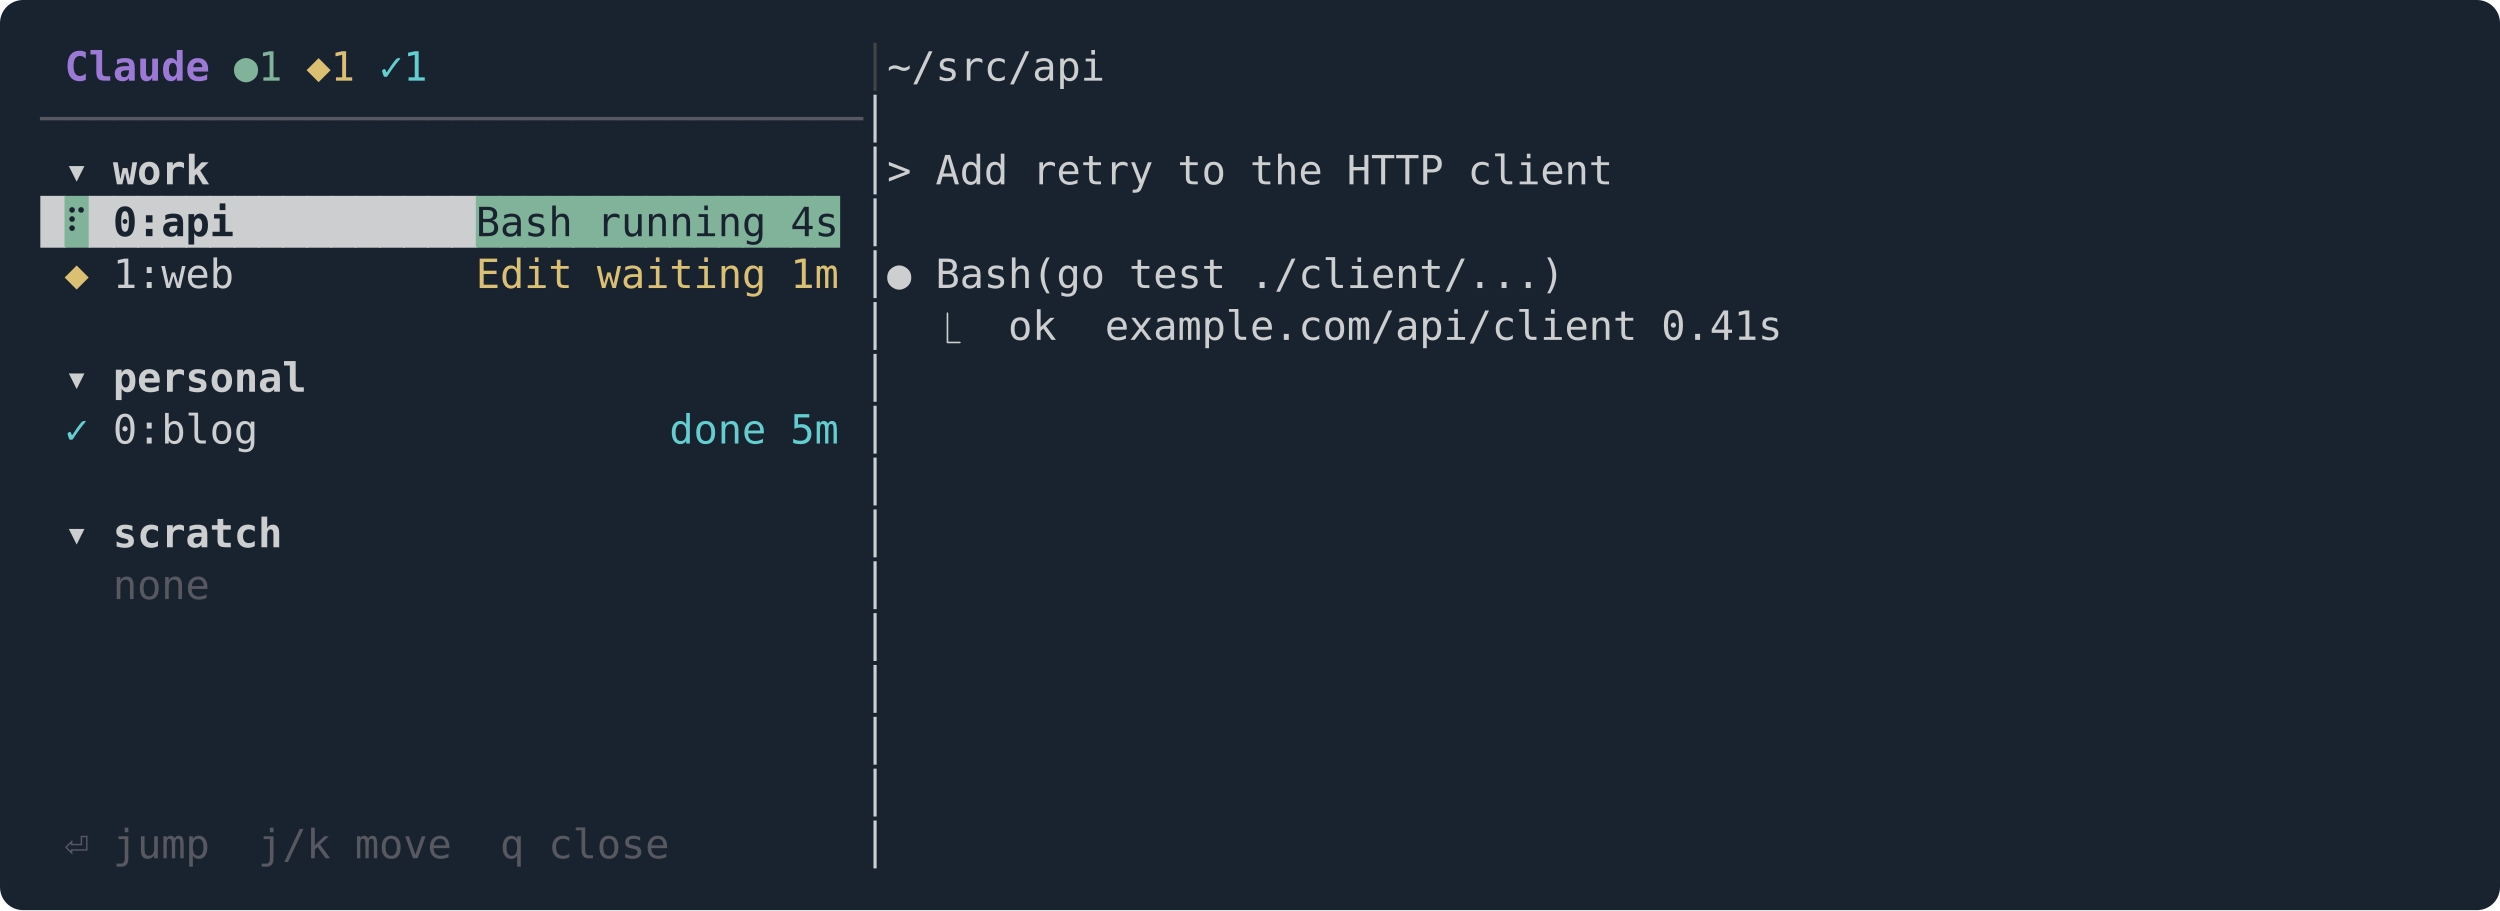
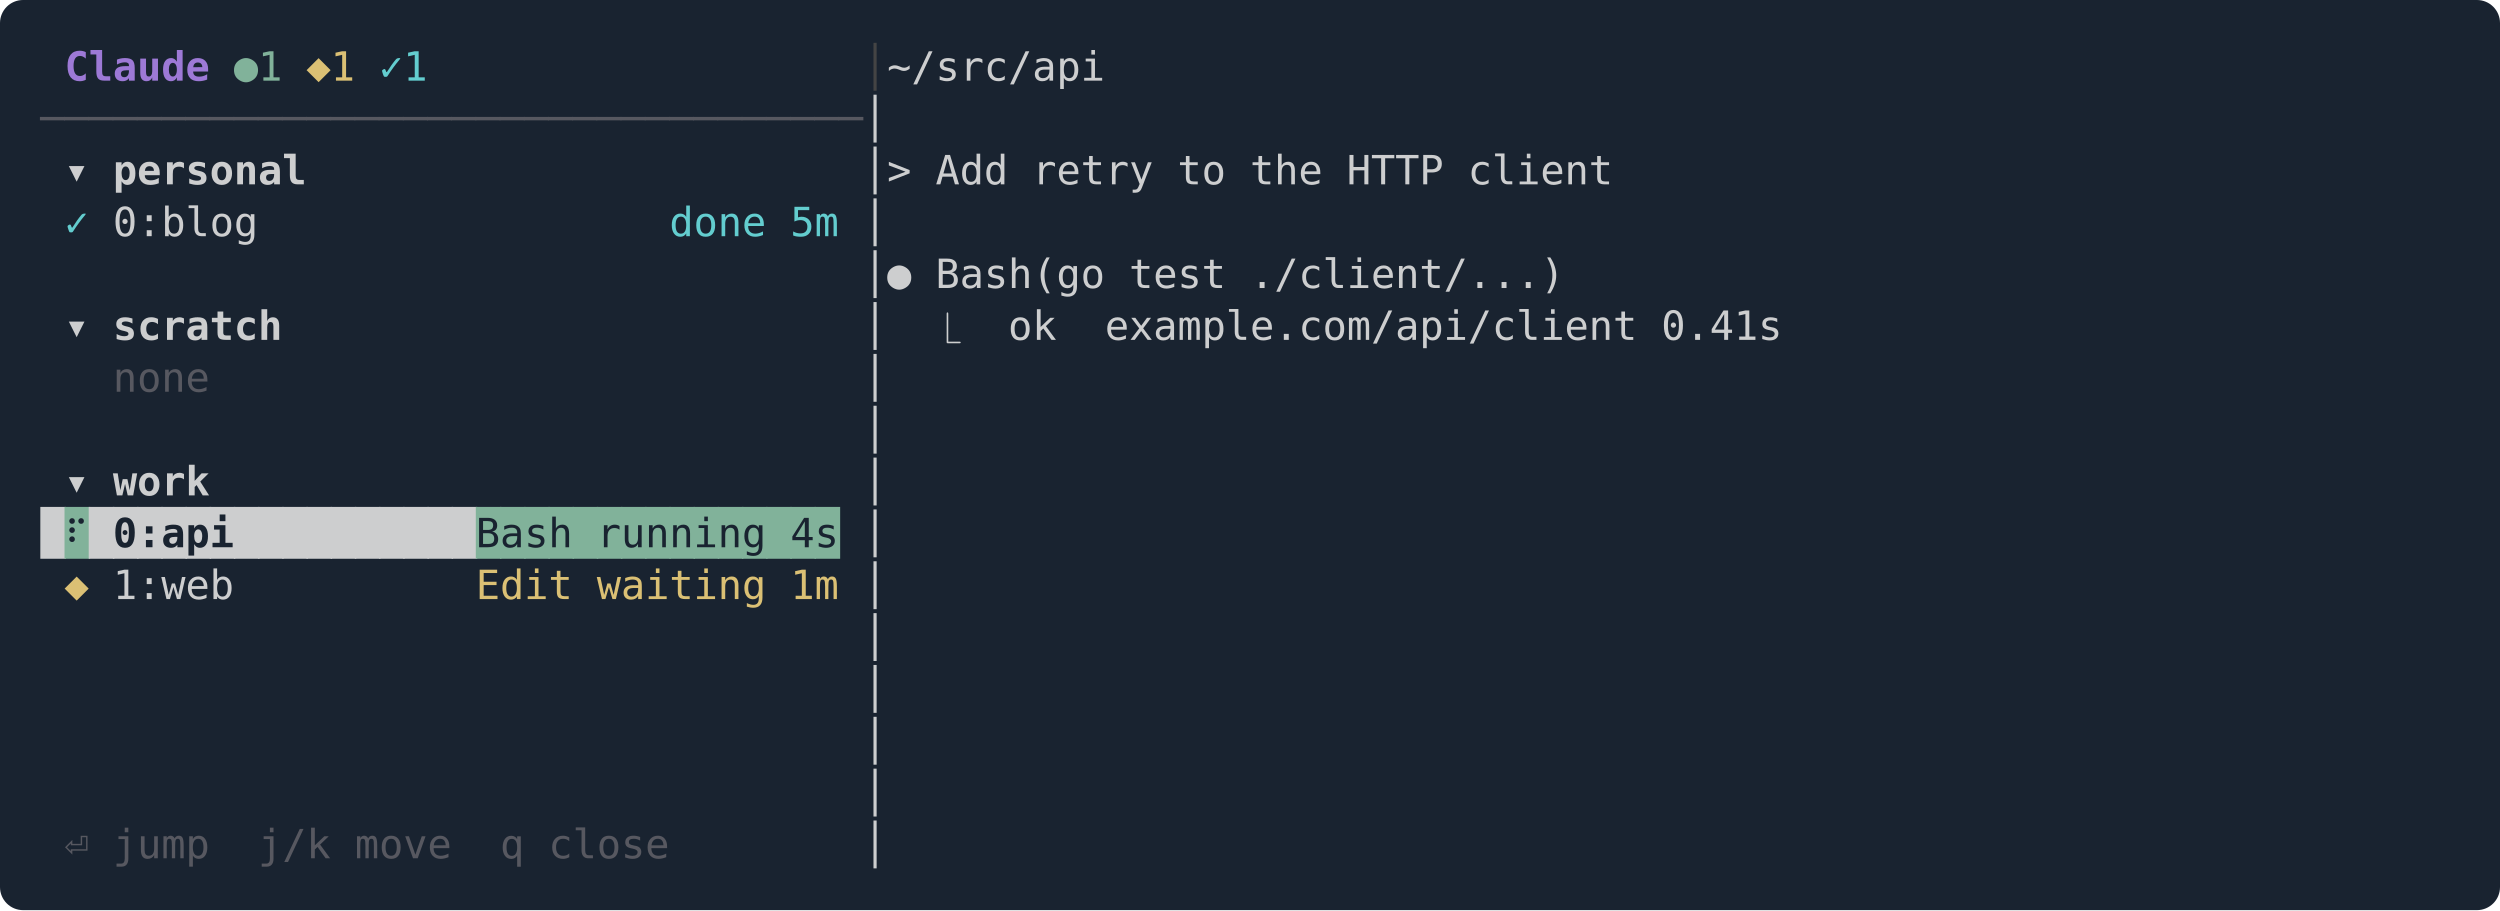
<svg xmlns="http://www.w3.org/2000/svg" width="868" height="316" font-family="Menlo, Monaco, 'DejaVu Sans Mono', monospace" font-size="14">
  <rect width="100%" height="100%" rx="8" fill="#192330" />
  <text x="22.4" y="28" fill="#9d79d6" font-weight="bold">C</text>
  <text x="30.8" y="28" fill="#9d79d6" font-weight="bold">l</text>
  <text x="39.2" y="28" fill="#9d79d6" font-weight="bold">a</text>
  <text x="47.6" y="28" fill="#9d79d6" font-weight="bold">u</text>
  <text x="56.0" y="28" fill="#9d79d6" font-weight="bold">d</text>
  <text x="64.4" y="28" fill="#9d79d6" font-weight="bold">e</text>
  <text x="81.2" y="28" fill="#81b29a">●</text>
  <text x="89.6" y="28" fill="#81b29a">1</text>
  <text x="106.4" y="28" fill="#dbc074">◆</text>
  <text x="114.8" y="28" fill="#dbc074">1</text>
  <text x="131.6" y="28" fill="#63cdcf">✓</text>
  <text x="140.0" y="28" fill="#63cdcf">1</text>
  <text x="299.6" y="28" fill="#444444">│</text>
  <text x="308.0" y="28" fill="#cdcecf">~</text>
  <text x="316.4" y="28" fill="#cdcecf">/</text>
  <text x="324.8" y="28" fill="#cdcecf">s</text>
  <text x="333.2" y="28" fill="#cdcecf">r</text>
  <text x="341.6" y="28" fill="#cdcecf">c</text>
  <text x="350.0" y="28" fill="#cdcecf">/</text>
  <text x="358.4" y="28" fill="#cdcecf">a</text>
  <text x="366.8" y="28" fill="#cdcecf">p</text>
  <text x="375.2" y="28" fill="#cdcecf">i</text>
  <text x="14.0" y="46" fill="#575860">─</text>
  <text x="22.4" y="46" fill="#575860">─</text>
  <text x="30.8" y="46" fill="#575860">─</text>
  <text x="39.2" y="46" fill="#575860">─</text>
  <text x="47.6" y="46" fill="#575860">─</text>
  <text x="56.0" y="46" fill="#575860">─</text>
  <text x="64.4" y="46" fill="#575860">─</text>
  <text x="72.8" y="46" fill="#575860">─</text>
  <text x="81.2" y="46" fill="#575860">─</text>
  <text x="89.6" y="46" fill="#575860">─</text>
  <text x="98.0" y="46" fill="#575860">─</text>
  <text x="106.4" y="46" fill="#575860">─</text>
  <text x="114.8" y="46" fill="#575860">─</text>
  <text x="123.2" y="46" fill="#575860">─</text>
  <text x="131.6" y="46" fill="#575860">─</text>
  <text x="140.0" y="46" fill="#575860">─</text>
  <text x="148.4" y="46" fill="#575860">─</text>
  <text x="156.8" y="46" fill="#575860">─</text>
  <text x="165.2" y="46" fill="#575860">─</text>
  <text x="173.6" y="46" fill="#575860">─</text>
  <text x="182.0" y="46" fill="#575860">─</text>
  <text x="190.4" y="46" fill="#575860">─</text>
  <text x="198.8" y="46" fill="#575860">─</text>
  <text x="207.2" y="46" fill="#575860">─</text>
  <text x="215.6" y="46" fill="#575860">─</text>
  <text x="224.0" y="46" fill="#575860">─</text>
  <text x="232.4" y="46" fill="#575860">─</text>
  <text x="240.8" y="46" fill="#575860">─</text>
  <text x="249.2" y="46" fill="#575860">─</text>
  <text x="257.6" y="46" fill="#575860">─</text>
  <text x="266.0" y="46" fill="#575860">─</text>
  <text x="274.4" y="46" fill="#575860">─</text>
  <text x="282.8" y="46" fill="#575860">─</text>
  <text x="291.2" y="46" fill="#575860">─</text>
  <text x="299.6" y="46" fill="#cdcecf">│</text>
  <text x="22.4" y="64" fill="#cdcecf" font-weight="bold">▾</text>
-   <text x="39.2" y="64" fill="#cdcecf" font-weight="bold">w</text>
-   <text x="47.6" y="64" fill="#cdcecf" font-weight="bold">o</text>
+   <text x="39.2" y="64" fill="#cdcecf" font-weight="bold">p</text>
+   <text x="47.6" y="64" fill="#cdcecf" font-weight="bold">e</text>
  <text x="56.0" y="64" fill="#cdcecf" font-weight="bold">r</text>
-   <text x="64.4" y="64" fill="#cdcecf" font-weight="bold">k</text>
+   <text x="64.4" y="64" fill="#cdcecf" font-weight="bold">s</text>
+   <text x="72.8" y="64" fill="#cdcecf" font-weight="bold">o</text>
+   <text x="81.2" y="64" fill="#cdcecf" font-weight="bold">n</text>
+   <text x="89.6" y="64" fill="#cdcecf" font-weight="bold">a</text>
+   <text x="98.0" y="64" fill="#cdcecf" font-weight="bold">l</text>
  <text x="299.6" y="64" fill="#cdcecf">│</text>
  <text x="308.0" y="64" fill="#cdcecf">&gt;</text>
  <text x="324.8" y="64" fill="#cdcecf">A</text>
  <text x="333.2" y="64" fill="#cdcecf">d</text>
  <text x="341.6" y="64" fill="#cdcecf">d</text>
  <text x="358.4" y="64" fill="#cdcecf">r</text>
  <text x="366.8" y="64" fill="#cdcecf">e</text>
  <text x="375.2" y="64" fill="#cdcecf">t</text>
  <text x="383.6" y="64" fill="#cdcecf">r</text>
  <text x="392.0" y="64" fill="#cdcecf">y</text>
  <text x="408.8" y="64" fill="#cdcecf">t</text>
  <text x="417.2" y="64" fill="#cdcecf">o</text>
  <text x="434.0" y="64" fill="#cdcecf">t</text>
  <text x="442.4" y="64" fill="#cdcecf">h</text>
  <text x="450.8" y="64" fill="#cdcecf">e</text>
  <text x="467.6" y="64" fill="#cdcecf">H</text>
  <text x="476.0" y="64" fill="#cdcecf">T</text>
  <text x="484.4" y="64" fill="#cdcecf">T</text>
  <text x="492.8" y="64" fill="#cdcecf">P</text>
  <text x="509.6" y="64" fill="#cdcecf">c</text>
  <text x="518.0" y="64" fill="#cdcecf">l</text>
  <text x="526.4" y="64" fill="#cdcecf">i</text>
  <text x="534.8" y="64" fill="#cdcecf">e</text>
  <text x="543.2" y="64" fill="#cdcecf">n</text>
  <text x="551.6" y="64" fill="#cdcecf">t</text>
-   <rect x="14.0" y="68" width="8.9" height="18" fill="#cdcecf" />
-   <rect x="22.4" y="68" width="8.9" height="18" fill="#81b29a" />
-   <text x="22.4" y="82" fill="#192330">⠏</text>
-   <rect x="30.8" y="68" width="8.9" height="18" fill="#cdcecf" />
-   <rect x="39.2" y="68" width="8.9" height="18" fill="#cdcecf" />
-   <text x="39.2" y="82" fill="#192330" font-weight="bold">0</text>
-   <rect x="47.6" y="68" width="8.9" height="18" fill="#cdcecf" />
-   <text x="47.6" y="82" fill="#192330" font-weight="bold">:</text>
-   <rect x="56.0" y="68" width="8.9" height="18" fill="#cdcecf" />
-   <text x="56.0" y="82" fill="#192330" font-weight="bold">a</text>
-   <rect x="64.4" y="68" width="8.9" height="18" fill="#cdcecf" />
-   <text x="64.4" y="82" fill="#192330" font-weight="bold">p</text>
-   <rect x="72.8" y="68" width="8.9" height="18" fill="#cdcecf" />
-   <text x="72.8" y="82" fill="#192330" font-weight="bold">i</text>
-   <rect x="81.2" y="68" width="8.9" height="18" fill="#cdcecf" />
-   <rect x="89.6" y="68" width="8.9" height="18" fill="#cdcecf" />
-   <rect x="98.0" y="68" width="8.9" height="18" fill="#cdcecf" />
-   <rect x="106.4" y="68" width="8.9" height="18" fill="#cdcecf" />
-   <rect x="114.8" y="68" width="8.9" height="18" fill="#cdcecf" />
-   <rect x="123.2" y="68" width="8.9" height="18" fill="#cdcecf" />
-   <rect x="131.6" y="68" width="8.9" height="18" fill="#cdcecf" />
-   <rect x="140.0" y="68" width="8.9" height="18" fill="#cdcecf" />
-   <rect x="148.4" y="68" width="8.9" height="18" fill="#cdcecf" />
-   <rect x="156.8" y="68" width="8.9" height="18" fill="#cdcecf" />
-   <rect x="165.2" y="68" width="8.9" height="18" fill="#81b29a" />
-   <text x="165.2" y="82" fill="#192330">B</text>
-   <rect x="173.6" y="68" width="8.9" height="18" fill="#81b29a" />
-   <text x="173.6" y="82" fill="#192330">a</text>
-   <rect x="182.0" y="68" width="8.9" height="18" fill="#81b29a" />
-   <text x="182.0" y="82" fill="#192330">s</text>
-   <rect x="190.4" y="68" width="8.9" height="18" fill="#81b29a" />
-   <text x="190.4" y="82" fill="#192330">h</text>
-   <rect x="198.8" y="68" width="8.9" height="18" fill="#81b29a" />
-   <rect x="207.2" y="68" width="8.9" height="18" fill="#81b29a" />
-   <text x="207.2" y="82" fill="#192330">r</text>
-   <rect x="215.6" y="68" width="8.9" height="18" fill="#81b29a" />
-   <text x="215.6" y="82" fill="#192330">u</text>
-   <rect x="224.0" y="68" width="8.9" height="18" fill="#81b29a" />
-   <text x="224.0" y="82" fill="#192330">n</text>
-   <rect x="232.4" y="68" width="8.9" height="18" fill="#81b29a" />
-   <text x="232.4" y="82" fill="#192330">n</text>
-   <rect x="240.8" y="68" width="8.9" height="18" fill="#81b29a" />
-   <text x="240.8" y="82" fill="#192330">i</text>
-   <rect x="249.2" y="68" width="8.9" height="18" fill="#81b29a" />
-   <text x="249.2" y="82" fill="#192330">n</text>
-   <rect x="257.6" y="68" width="8.9" height="18" fill="#81b29a" />
-   <text x="257.6" y="82" fill="#192330">g</text>
-   <rect x="266.0" y="68" width="8.9" height="18" fill="#81b29a" />
-   <rect x="274.4" y="68" width="8.9" height="18" fill="#81b29a" />
-   <text x="274.4" y="82" fill="#192330">4</text>
-   <rect x="282.8" y="68" width="8.9" height="18" fill="#81b29a" />
-   <text x="282.8" y="82" fill="#192330">s</text>
+   <text x="22.4" y="82" fill="#63cdcf">✓</text>
+   <text x="39.2" y="82" fill="#cdcecf">0</text>
+   <text x="47.6" y="82" fill="#cdcecf">:</text>
+   <text x="56.0" y="82" fill="#cdcecf">b</text>
+   <text x="64.4" y="82" fill="#cdcecf">l</text>
+   <text x="72.8" y="82" fill="#cdcecf">o</text>
+   <text x="81.2" y="82" fill="#cdcecf">g</text>
+   <text x="232.4" y="82" fill="#63cdcf">d</text>
+   <text x="240.8" y="82" fill="#63cdcf">o</text>
+   <text x="249.2" y="82" fill="#63cdcf">n</text>
+   <text x="257.6" y="82" fill="#63cdcf">e</text>
+   <text x="274.4" y="82" fill="#63cdcf">5</text>
+   <text x="282.8" y="82" fill="#63cdcf">m</text>
  <text x="299.6" y="82" fill="#cdcecf">│</text>
-   <text x="22.4" y="100" fill="#dbc074" font-weight="bold">◆</text>
-   <text x="39.2" y="100" fill="#cdcecf">1</text>
-   <text x="47.6" y="100" fill="#cdcecf">:</text>
-   <text x="56.0" y="100" fill="#cdcecf">w</text>
-   <text x="64.4" y="100" fill="#cdcecf">e</text>
-   <text x="72.8" y="100" fill="#cdcecf">b</text>
-   <text x="165.2" y="100" fill="#dbc074">E</text>
-   <text x="173.6" y="100" fill="#dbc074">d</text>
-   <text x="182.0" y="100" fill="#dbc074">i</text>
-   <text x="190.4" y="100" fill="#dbc074">t</text>
-   <text x="207.2" y="100" fill="#dbc074">w</text>
-   <text x="215.6" y="100" fill="#dbc074">a</text>
-   <text x="224.0" y="100" fill="#dbc074">i</text>
-   <text x="232.4" y="100" fill="#dbc074">t</text>
-   <text x="240.8" y="100" fill="#dbc074">i</text>
-   <text x="249.2" y="100" fill="#dbc074">n</text>
-   <text x="257.6" y="100" fill="#dbc074">g</text>
-   <text x="274.4" y="100" fill="#dbc074">1</text>
-   <text x="282.8" y="100" fill="#dbc074">m</text>
  <text x="299.6" y="100" fill="#cdcecf">│</text>
  <text x="308.0" y="100" fill="#cdcecf">●</text>
  <text x="324.8" y="100" fill="#cdcecf">B</text>
  <text x="333.2" y="100" fill="#cdcecf">a</text>
  <text x="341.6" y="100" fill="#cdcecf">s</text>
  <text x="350.0" y="100" fill="#cdcecf">h</text>
  <text x="358.4" y="100" fill="#cdcecf">(</text>
  <text x="366.8" y="100" fill="#cdcecf">g</text>
  <text x="375.2" y="100" fill="#cdcecf">o</text>
  <text x="392.0" y="100" fill="#cdcecf">t</text>
  <text x="400.4" y="100" fill="#cdcecf">e</text>
  <text x="408.8" y="100" fill="#cdcecf">s</text>
  <text x="417.2" y="100" fill="#cdcecf">t</text>
  <text x="434.0" y="100" fill="#cdcecf">.</text>
  <text x="442.4" y="100" fill="#cdcecf">/</text>
  <text x="450.8" y="100" fill="#cdcecf">c</text>
  <text x="459.2" y="100" fill="#cdcecf">l</text>
  <text x="467.6" y="100" fill="#cdcecf">i</text>
  <text x="476.0" y="100" fill="#cdcecf">e</text>
  <text x="484.4" y="100" fill="#cdcecf">n</text>
  <text x="492.8" y="100" fill="#cdcecf">t</text>
  <text x="501.2" y="100" fill="#cdcecf">/</text>
  <text x="509.6" y="100" fill="#cdcecf">.</text>
  <text x="518.0" y="100" fill="#cdcecf">.</text>
  <text x="526.4" y="100" fill="#cdcecf">.</text>
  <text x="534.8" y="100" fill="#cdcecf">)</text>
+   <text x="22.4" y="118" fill="#cdcecf" font-weight="bold">▾</text>
+   <text x="39.2" y="118" fill="#cdcecf" font-weight="bold">s</text>
+   <text x="47.6" y="118" fill="#cdcecf" font-weight="bold">c</text>
+   <text x="56.0" y="118" fill="#cdcecf" font-weight="bold">r</text>
+   <text x="64.4" y="118" fill="#cdcecf" font-weight="bold">a</text>
+   <text x="72.8" y="118" fill="#cdcecf" font-weight="bold">t</text>
+   <text x="81.2" y="118" fill="#cdcecf" font-weight="bold">c</text>
+   <text x="89.6" y="118" fill="#cdcecf" font-weight="bold">h</text>
  <text x="299.6" y="118" fill="#cdcecf">│</text>
  <text x="324.8" y="118" fill="#cdcecf">⎿</text>
  <text x="350.0" y="118" fill="#cdcecf">o</text>
  <text x="358.4" y="118" fill="#cdcecf">k</text>
  <text x="383.6" y="118" fill="#cdcecf">e</text>
  <text x="392.0" y="118" fill="#cdcecf">x</text>
  <text x="400.4" y="118" fill="#cdcecf">a</text>
  <text x="408.8" y="118" fill="#cdcecf">m</text>
  <text x="417.2" y="118" fill="#cdcecf">p</text>
  <text x="425.6" y="118" fill="#cdcecf">l</text>
  <text x="434.0" y="118" fill="#cdcecf">e</text>
  <text x="442.4" y="118" fill="#cdcecf">.</text>
  <text x="450.8" y="118" fill="#cdcecf">c</text>
  <text x="459.2" y="118" fill="#cdcecf">o</text>
  <text x="467.6" y="118" fill="#cdcecf">m</text>
  <text x="476.0" y="118" fill="#cdcecf">/</text>
  <text x="484.4" y="118" fill="#cdcecf">a</text>
  <text x="492.8" y="118" fill="#cdcecf">p</text>
  <text x="501.2" y="118" fill="#cdcecf">i</text>
  <text x="509.6" y="118" fill="#cdcecf">/</text>
  <text x="518.0" y="118" fill="#cdcecf">c</text>
  <text x="526.4" y="118" fill="#cdcecf">l</text>
  <text x="534.8" y="118" fill="#cdcecf">i</text>
  <text x="543.2" y="118" fill="#cdcecf">e</text>
  <text x="551.6" y="118" fill="#cdcecf">n</text>
  <text x="560.0" y="118" fill="#cdcecf">t</text>
  <text x="576.8" y="118" fill="#cdcecf">0</text>
  <text x="585.2" y="118" fill="#cdcecf">.</text>
  <text x="593.6" y="118" fill="#cdcecf">4</text>
  <text x="602.0" y="118" fill="#cdcecf">1</text>
  <text x="610.4" y="118" fill="#cdcecf">s</text>
-   <text x="22.4" y="136" fill="#cdcecf" font-weight="bold">▾</text>
-   <text x="39.2" y="136" fill="#cdcecf" font-weight="bold">p</text>
-   <text x="47.6" y="136" fill="#cdcecf" font-weight="bold">e</text>
-   <text x="56.0" y="136" fill="#cdcecf" font-weight="bold">r</text>
-   <text x="64.4" y="136" fill="#cdcecf" font-weight="bold">s</text>
-   <text x="72.8" y="136" fill="#cdcecf" font-weight="bold">o</text>
-   <text x="81.2" y="136" fill="#cdcecf" font-weight="bold">n</text>
-   <text x="89.6" y="136" fill="#cdcecf" font-weight="bold">a</text>
-   <text x="98.0" y="136" fill="#cdcecf" font-weight="bold">l</text>
+   <text x="39.2" y="136" fill="#575860">n</text>
+   <text x="47.6" y="136" fill="#575860">o</text>
+   <text x="56.0" y="136" fill="#575860">n</text>
+   <text x="64.4" y="136" fill="#575860">e</text>
  <text x="299.6" y="136" fill="#cdcecf">│</text>
-   <text x="22.4" y="154" fill="#63cdcf">✓</text>
-   <text x="39.2" y="154" fill="#cdcecf">0</text>
-   <text x="47.6" y="154" fill="#cdcecf">:</text>
-   <text x="56.0" y="154" fill="#cdcecf">b</text>
-   <text x="64.4" y="154" fill="#cdcecf">l</text>
-   <text x="72.8" y="154" fill="#cdcecf">o</text>
-   <text x="81.2" y="154" fill="#cdcecf">g</text>
-   <text x="232.4" y="154" fill="#63cdcf">d</text>
-   <text x="240.8" y="154" fill="#63cdcf">o</text>
-   <text x="249.2" y="154" fill="#63cdcf">n</text>
-   <text x="257.6" y="154" fill="#63cdcf">e</text>
-   <text x="274.4" y="154" fill="#63cdcf">5</text>
-   <text x="282.8" y="154" fill="#63cdcf">m</text>
  <text x="299.6" y="154" fill="#cdcecf">│</text>
+   <text x="22.4" y="172" fill="#cdcecf" font-weight="bold">▾</text>
+   <text x="39.2" y="172" fill="#cdcecf" font-weight="bold">w</text>
+   <text x="47.6" y="172" fill="#cdcecf" font-weight="bold">o</text>
+   <text x="56.0" y="172" fill="#cdcecf" font-weight="bold">r</text>
+   <text x="64.4" y="172" fill="#cdcecf" font-weight="bold">k</text>
  <text x="299.6" y="172" fill="#cdcecf">│</text>
-   <text x="22.4" y="190" fill="#cdcecf" font-weight="bold">▾</text>
-   <text x="39.2" y="190" fill="#cdcecf" font-weight="bold">s</text>
-   <text x="47.6" y="190" fill="#cdcecf" font-weight="bold">c</text>
-   <text x="56.0" y="190" fill="#cdcecf" font-weight="bold">r</text>
-   <text x="64.4" y="190" fill="#cdcecf" font-weight="bold">a</text>
-   <text x="72.8" y="190" fill="#cdcecf" font-weight="bold">t</text>
-   <text x="81.2" y="190" fill="#cdcecf" font-weight="bold">c</text>
-   <text x="89.6" y="190" fill="#cdcecf" font-weight="bold">h</text>
+   <rect x="14.0" y="176" width="8.9" height="18" fill="#cdcecf" />
+   <rect x="22.4" y="176" width="8.9" height="18" fill="#81b29a" />
+   <text x="22.4" y="190" fill="#192330">⠏</text>
+   <rect x="30.8" y="176" width="8.9" height="18" fill="#cdcecf" />
+   <rect x="39.2" y="176" width="8.9" height="18" fill="#cdcecf" />
+   <text x="39.2" y="190" fill="#192330" font-weight="bold">0</text>
+   <rect x="47.6" y="176" width="8.9" height="18" fill="#cdcecf" />
+   <text x="47.6" y="190" fill="#192330" font-weight="bold">:</text>
+   <rect x="56.0" y="176" width="8.9" height="18" fill="#cdcecf" />
+   <text x="56.0" y="190" fill="#192330" font-weight="bold">a</text>
+   <rect x="64.4" y="176" width="8.9" height="18" fill="#cdcecf" />
+   <text x="64.4" y="190" fill="#192330" font-weight="bold">p</text>
+   <rect x="72.8" y="176" width="8.9" height="18" fill="#cdcecf" />
+   <text x="72.8" y="190" fill="#192330" font-weight="bold">i</text>
+   <rect x="81.2" y="176" width="8.9" height="18" fill="#cdcecf" />
+   <rect x="89.6" y="176" width="8.9" height="18" fill="#cdcecf" />
+   <rect x="98.0" y="176" width="8.9" height="18" fill="#cdcecf" />
+   <rect x="106.4" y="176" width="8.9" height="18" fill="#cdcecf" />
+   <rect x="114.8" y="176" width="8.9" height="18" fill="#cdcecf" />
+   <rect x="123.2" y="176" width="8.9" height="18" fill="#cdcecf" />
+   <rect x="131.6" y="176" width="8.9" height="18" fill="#cdcecf" />
+   <rect x="140.0" y="176" width="8.9" height="18" fill="#cdcecf" />
+   <rect x="148.4" y="176" width="8.9" height="18" fill="#cdcecf" />
+   <rect x="156.8" y="176" width="8.9" height="18" fill="#cdcecf" />
+   <rect x="165.2" y="176" width="8.9" height="18" fill="#81b29a" />
+   <text x="165.2" y="190" fill="#192330">B</text>
+   <rect x="173.6" y="176" width="8.9" height="18" fill="#81b29a" />
+   <text x="173.6" y="190" fill="#192330">a</text>
+   <rect x="182.0" y="176" width="8.9" height="18" fill="#81b29a" />
+   <text x="182.0" y="190" fill="#192330">s</text>
+   <rect x="190.4" y="176" width="8.9" height="18" fill="#81b29a" />
+   <text x="190.4" y="190" fill="#192330">h</text>
+   <rect x="198.8" y="176" width="8.9" height="18" fill="#81b29a" />
+   <rect x="207.2" y="176" width="8.9" height="18" fill="#81b29a" />
+   <text x="207.2" y="190" fill="#192330">r</text>
+   <rect x="215.6" y="176" width="8.9" height="18" fill="#81b29a" />
+   <text x="215.6" y="190" fill="#192330">u</text>
+   <rect x="224.0" y="176" width="8.9" height="18" fill="#81b29a" />
+   <text x="224.0" y="190" fill="#192330">n</text>
+   <rect x="232.4" y="176" width="8.9" height="18" fill="#81b29a" />
+   <text x="232.4" y="190" fill="#192330">n</text>
+   <rect x="240.8" y="176" width="8.9" height="18" fill="#81b29a" />
+   <text x="240.8" y="190" fill="#192330">i</text>
+   <rect x="249.2" y="176" width="8.9" height="18" fill="#81b29a" />
+   <text x="249.2" y="190" fill="#192330">n</text>
+   <rect x="257.6" y="176" width="8.9" height="18" fill="#81b29a" />
+   <text x="257.6" y="190" fill="#192330">g</text>
+   <rect x="266.0" y="176" width="8.9" height="18" fill="#81b29a" />
+   <rect x="274.4" y="176" width="8.9" height="18" fill="#81b29a" />
+   <text x="274.4" y="190" fill="#192330">4</text>
+   <rect x="282.8" y="176" width="8.9" height="18" fill="#81b29a" />
+   <text x="282.8" y="190" fill="#192330">s</text>
  <text x="299.6" y="190" fill="#cdcecf">│</text>
-   <text x="39.2" y="208" fill="#575860">n</text>
-   <text x="47.6" y="208" fill="#575860">o</text>
-   <text x="56.0" y="208" fill="#575860">n</text>
-   <text x="64.4" y="208" fill="#575860">e</text>
+   <text x="22.4" y="208" fill="#dbc074" font-weight="bold">◆</text>
+   <text x="39.2" y="208" fill="#cdcecf">1</text>
+   <text x="47.6" y="208" fill="#cdcecf">:</text>
+   <text x="56.0" y="208" fill="#cdcecf">w</text>
+   <text x="64.4" y="208" fill="#cdcecf">e</text>
+   <text x="72.8" y="208" fill="#cdcecf">b</text>
+   <text x="165.2" y="208" fill="#dbc074">E</text>
+   <text x="173.6" y="208" fill="#dbc074">d</text>
+   <text x="182.0" y="208" fill="#dbc074">i</text>
+   <text x="190.4" y="208" fill="#dbc074">t</text>
+   <text x="207.2" y="208" fill="#dbc074">w</text>
+   <text x="215.6" y="208" fill="#dbc074">a</text>
+   <text x="224.0" y="208" fill="#dbc074">i</text>
+   <text x="232.4" y="208" fill="#dbc074">t</text>
+   <text x="240.8" y="208" fill="#dbc074">i</text>
+   <text x="249.2" y="208" fill="#dbc074">n</text>
+   <text x="257.6" y="208" fill="#dbc074">g</text>
+   <text x="274.4" y="208" fill="#dbc074">1</text>
+   <text x="282.8" y="208" fill="#dbc074">m</text>
  <text x="299.6" y="208" fill="#cdcecf">│</text>
  <text x="299.6" y="226" fill="#cdcecf">│</text>
  <text x="299.6" y="244" fill="#cdcecf">│</text>
  <text x="299.6" y="262" fill="#cdcecf">│</text>
  <text x="299.6" y="280" fill="#cdcecf">│</text>
  <text x="22.4" y="298" fill="#575860">⏎</text>
  <text x="39.2" y="298" fill="#575860">j</text>
  <text x="47.6" y="298" fill="#575860">u</text>
  <text x="56.0" y="298" fill="#575860">m</text>
  <text x="64.4" y="298" fill="#575860">p</text>
  <text x="89.6" y="298" fill="#575860">j</text>
  <text x="98.0" y="298" fill="#575860">/</text>
  <text x="106.4" y="298" fill="#575860">k</text>
  <text x="123.2" y="298" fill="#575860">m</text>
  <text x="131.6" y="298" fill="#575860">o</text>
  <text x="140.0" y="298" fill="#575860">v</text>
  <text x="148.4" y="298" fill="#575860">e</text>
  <text x="173.6" y="298" fill="#575860">q</text>
  <text x="190.4" y="298" fill="#575860">c</text>
  <text x="198.8" y="298" fill="#575860">l</text>
  <text x="207.2" y="298" fill="#575860">o</text>
  <text x="215.6" y="298" fill="#575860">s</text>
  <text x="224.0" y="298" fill="#575860">e</text>
  <text x="299.6" y="298" fill="#cdcecf">│</text>
</svg>
